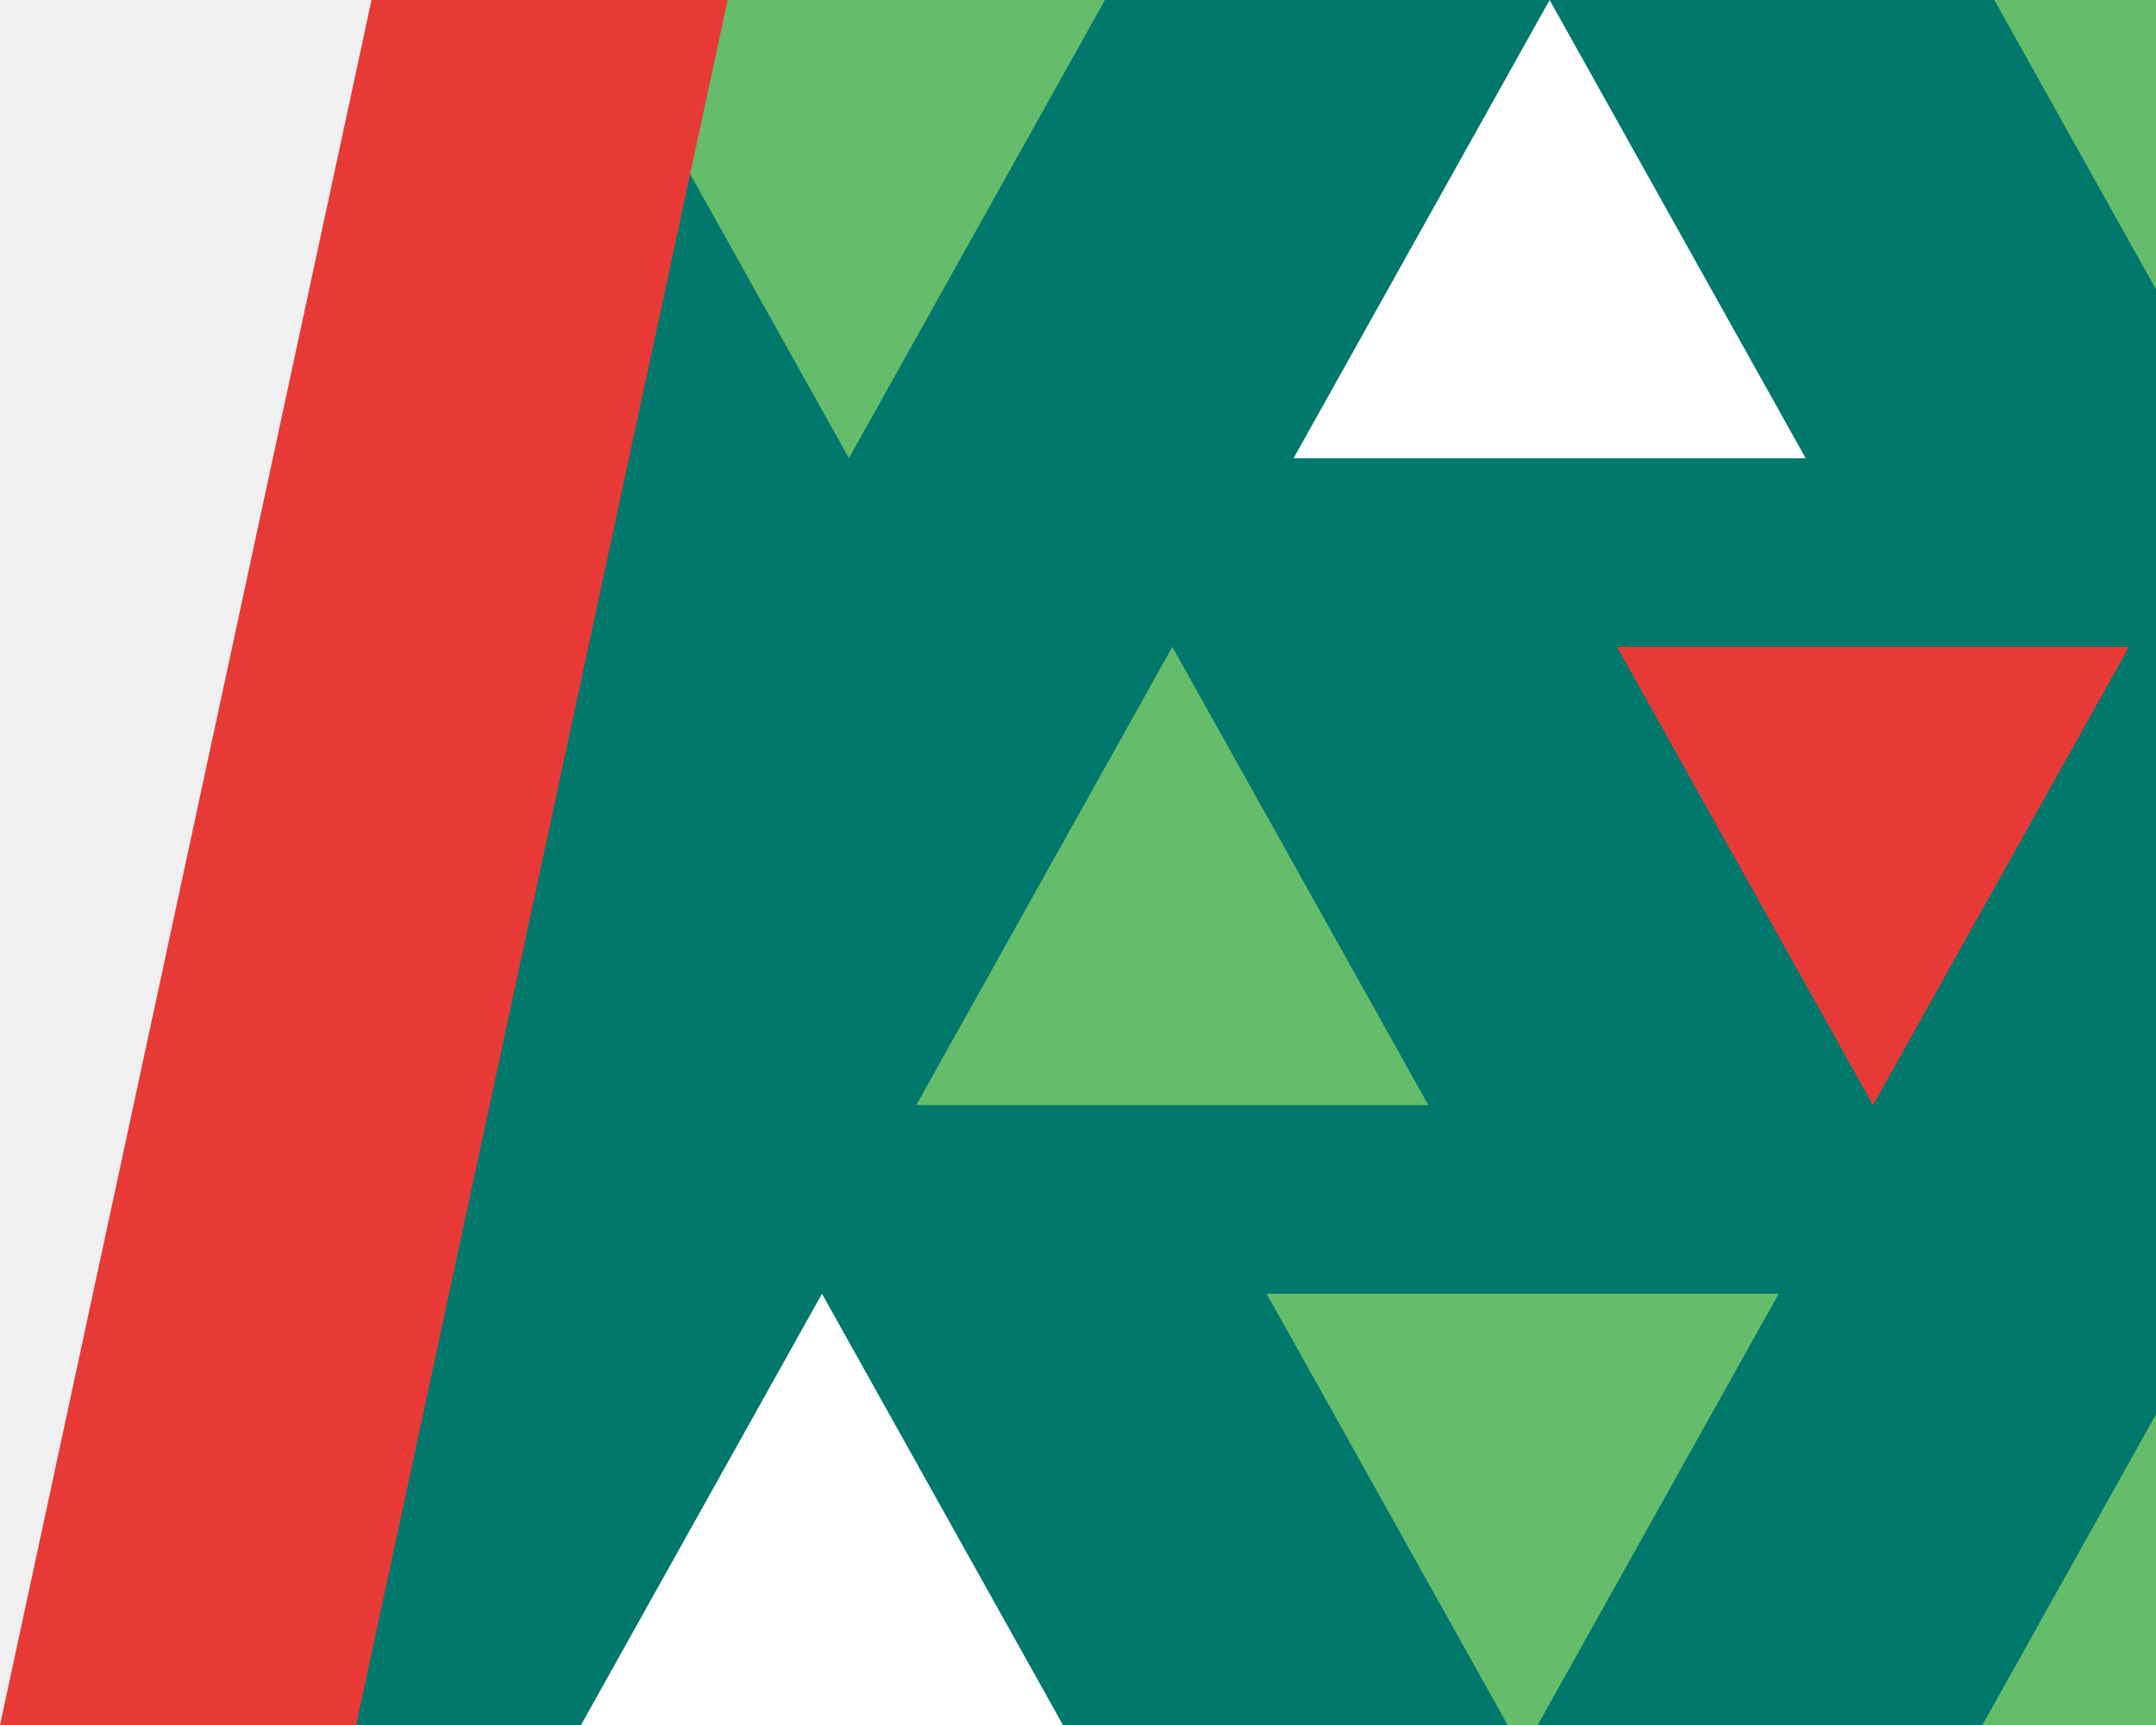
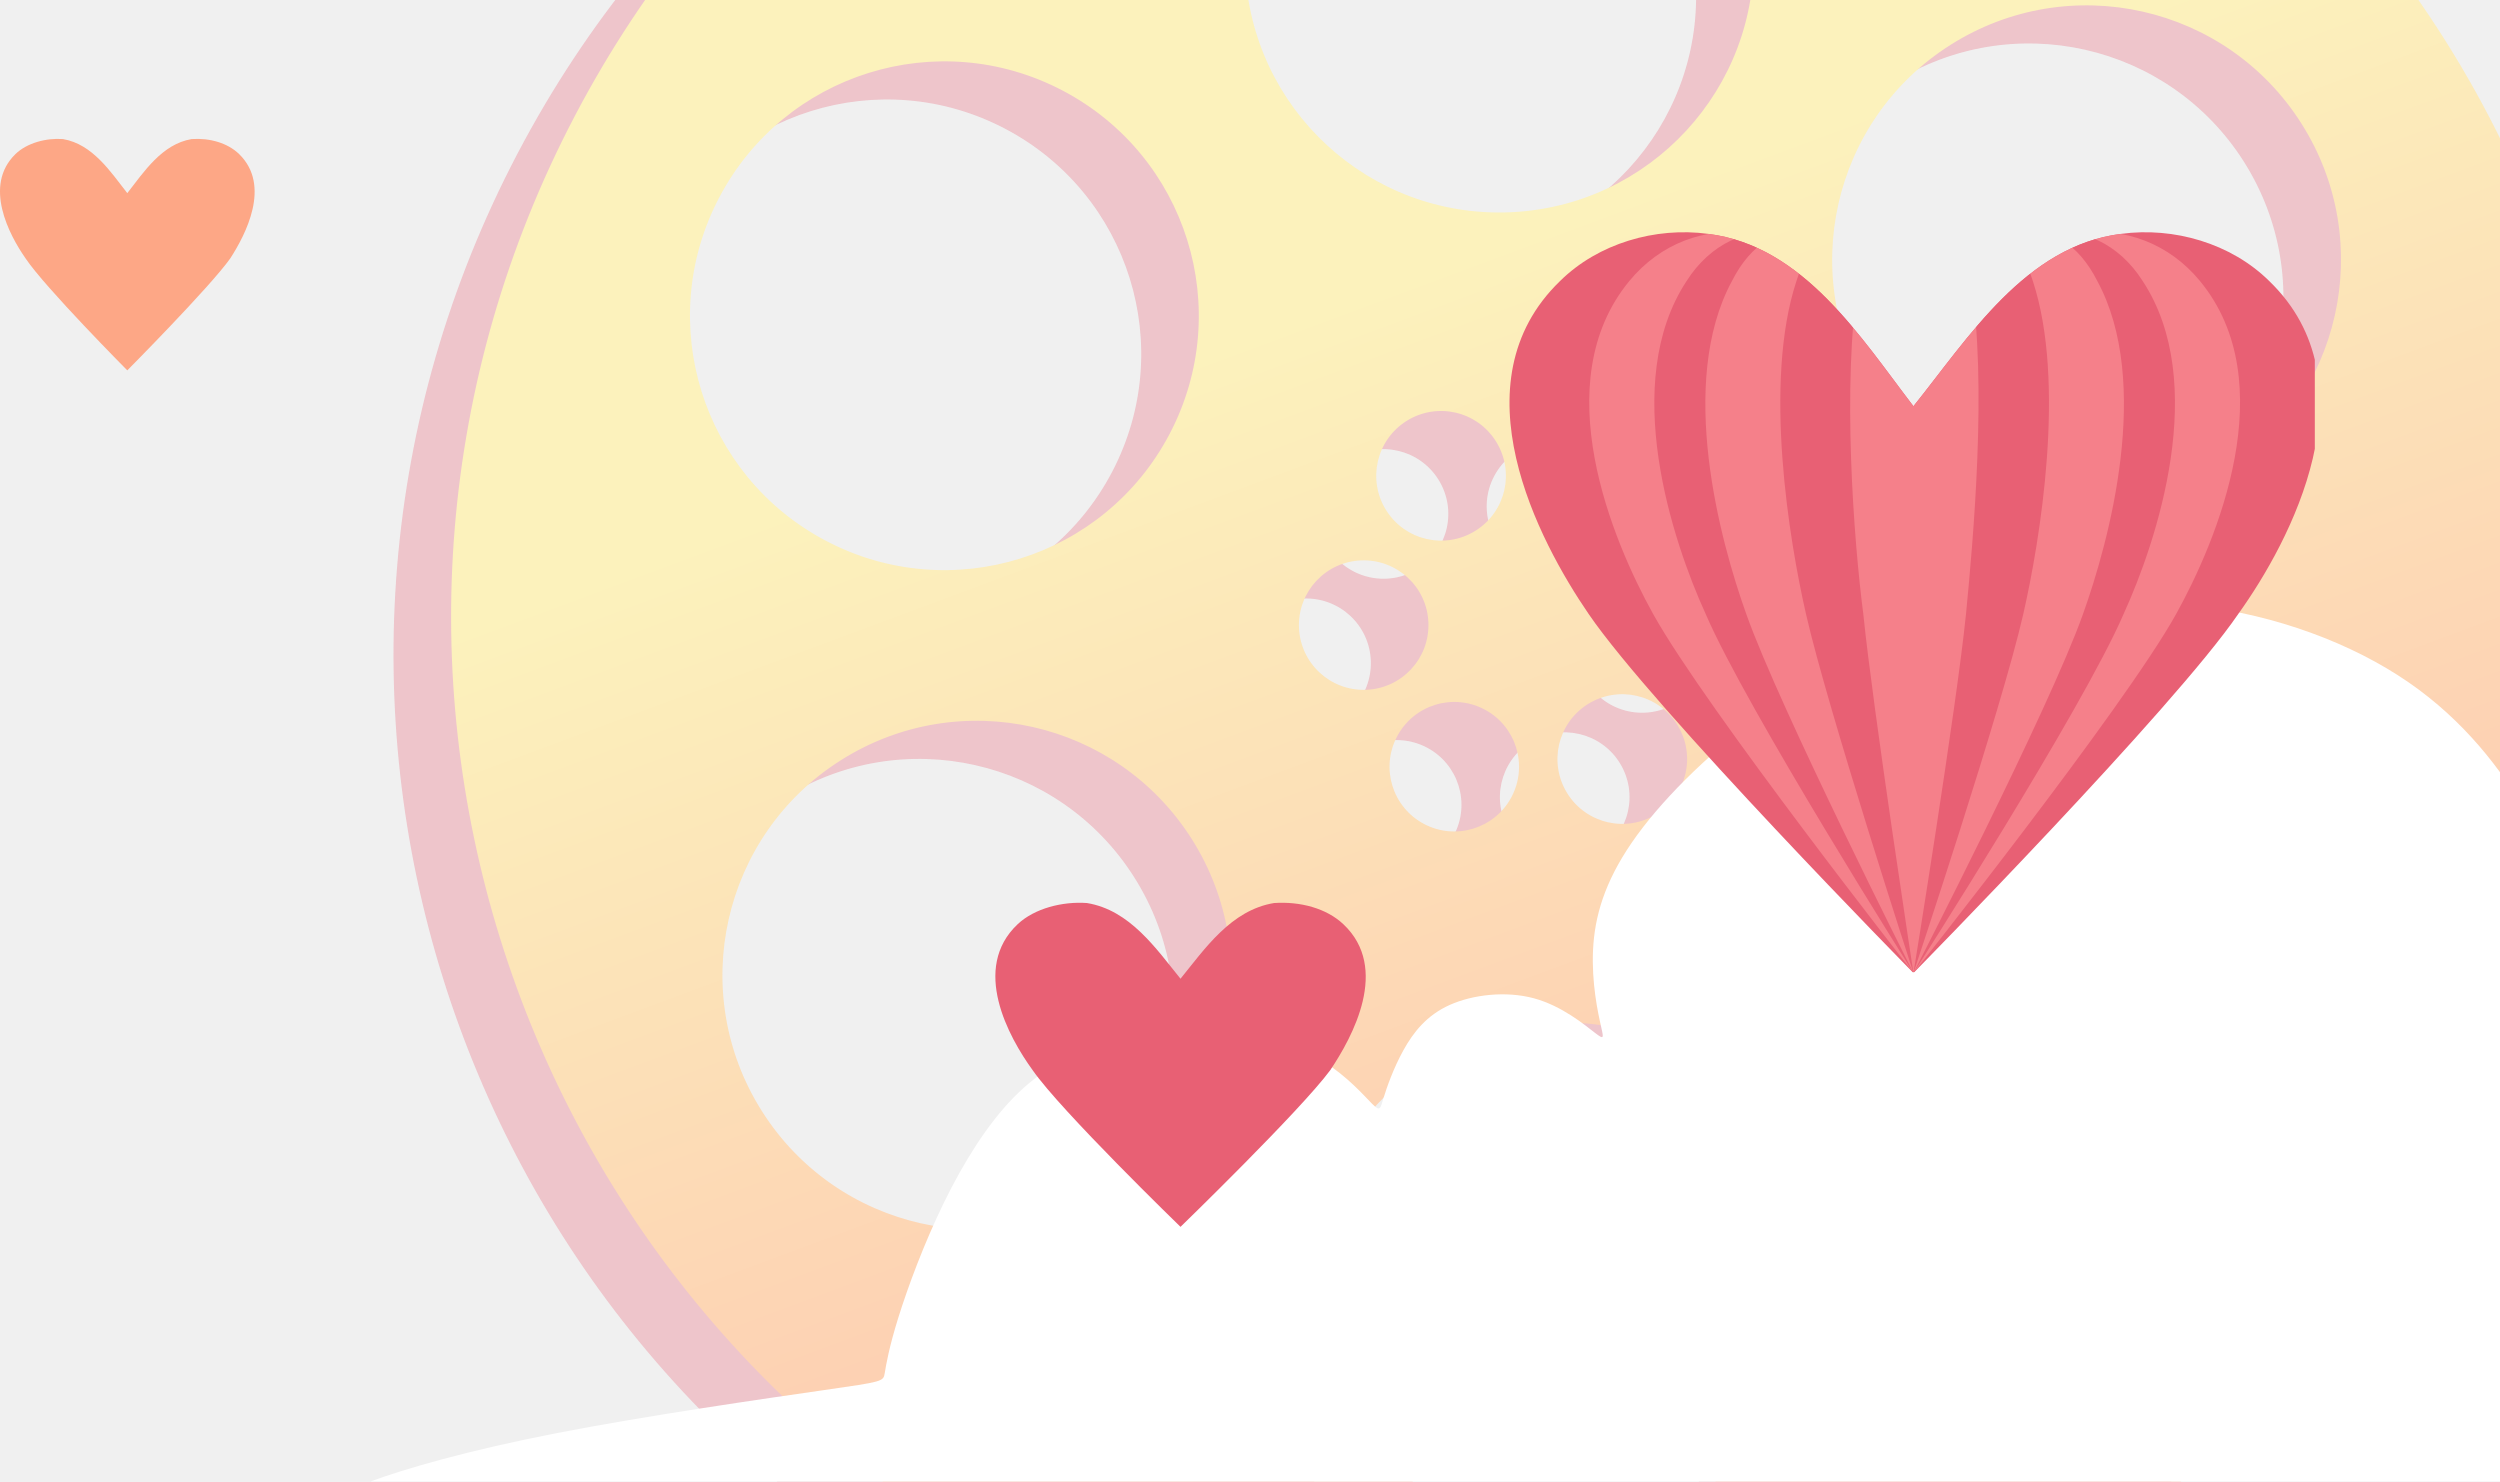
- <svg xmlns="http://www.w3.org/2000/svg" width="80" height="64" viewBox="0 0 80 64" fill="none">
-   <g clip-path="url(#clip0_1503_1313)">
-     <g clip-path="url(#clip1_1503_1313)">
-       <path d="M3 0H515V65H3V0Z" fill="#00786B" />
-       <path d="M5.5 0L15 17H-4L5.5 0Z" fill="#65BC6A" />
-       <path d="M31.5 17L41 0H22L31.5 17Z" fill="#65BC6A" />
-       <path d="M57.5 0L67 17H48L57.5 0Z" fill="white" />
-       <path d="M83.5 17L93 0H74L83.5 17Z" fill="#65BC6A" />
-       <path d="M17.5 41L27 24H8L17.5 41Z" fill="#00786B" />
-       <path d="M43.5 24L53 41H34L43.5 24Z" fill="#65BC6A" />
-       <path d="M69.5 41L79 24H60L69.5 41Z" fill="#E73A37" />
-       <path d="M30.5 48L40 65H21L30.5 48Z" fill="white" />
-       <path d="M56.5 65L66 48H47L56.5 65Z" fill="#65BC6A" />
-       <path d="M82.5 48L92 65H73L82.5 48Z" fill="#65BC6A" />
+ <svg xmlns="http://www.w3.org/2000/svg" width="108" height="64" viewBox="0 0 108 64" fill="none">
+   <g clip-path="url(#clip0_1573_172)">
+     <path d="M22.353 6.642C34.328 -16.181 62.542 -24.976 85.366 -13.003C108.192 -1.028 116.988 27.182 105.013 50.004C93.036 72.828 64.824 81.622 41.998 69.649C19.172 57.674 10.376 29.464 22.353 6.642ZM33.839 34.489C28.71 37.731 27.181 44.518 30.427 49.648C33.673 54.778 40.456 56.306 45.589 53.059C50.717 49.819 52.246 43.03 49 37.9C45.758 32.772 38.969 31.242 33.839 34.489ZM93.529 22.154C98.657 18.911 100.187 12.124 96.941 6.992C93.698 1.864 86.909 0.337 81.779 3.581C76.651 6.823 75.122 13.612 78.368 18.742C81.608 23.87 88.397 25.398 93.529 22.154ZM62.727 10.818C68.79 10.571 73.508 5.461 73.264 -0.604C73.019 -6.671 67.907 -11.386 61.84 -11.141C55.779 -10.892 51.059 -5.784 51.303 0.283C51.552 6.344 56.662 11.062 62.727 10.818ZM98.783 46.457C101.603 41.081 99.533 34.443 94.158 31.622C88.781 28.802 82.141 30.872 79.323 36.247C76.502 41.622 78.571 48.262 83.948 51.082C89.322 53.901 95.962 51.832 98.783 46.457ZM61.255 24.573C62.566 23.749 62.962 22.024 62.138 20.714C61.315 19.403 59.588 19.009 58.279 19.83C56.968 20.654 56.573 22.381 57.396 23.689C58.22 25 59.944 25.396 61.255 24.573ZM71.04 30.789C72.587 30.731 73.789 29.434 73.733 27.889C73.675 26.343 72.379 25.14 70.833 25.197C69.287 25.255 68.084 26.552 68.142 28.097C68.197 29.643 69.494 30.845 71.04 30.789ZM65.715 24.348C67.081 25.07 68.774 24.547 69.494 23.182C70.218 21.816 69.697 20.125 68.331 19.403C66.962 18.681 65.273 19.2 64.549 20.566C63.827 21.935 64.35 23.626 65.715 24.348ZM56.529 31.447C58.075 31.39 59.276 30.093 59.22 28.547C59.163 27.001 57.866 25.8 56.32 25.856C54.775 25.913 53.571 27.21 53.629 28.756C53.684 30.301 54.983 31.503 56.529 31.447ZM57.866 33.462C57.144 34.829 57.663 36.517 59.031 37.242C60.398 37.964 62.091 37.441 62.811 36.078C63.535 34.709 63.01 33.019 61.647 32.297C60.279 31.575 58.59 32.094 57.866 33.462ZM66.107 32.066C64.796 32.889 64.402 34.616 65.225 35.927C66.047 37.238 67.774 37.632 69.085 36.808C70.395 35.986 70.789 34.26 69.968 32.949C69.144 31.638 67.418 31.244 66.107 32.066ZM48.041 20.391C50.862 15.017 48.791 8.379 43.416 5.558C38.04 2.738 31.4 4.808 28.581 10.183C25.761 15.558 27.829 22.198 33.206 25.016C38.581 27.837 45.221 25.768 48.041 20.391ZM65.524 67.787C71.587 67.539 76.305 62.43 76.061 56.363C75.816 50.298 70.704 45.584 64.637 45.829C58.576 46.075 53.855 51.186 54.1 57.251C54.349 63.314 59.459 68.032 65.524 67.787Z" fill="#E86074" fill-opacity="0.302" />
+     <path d="M24.84 4.995C36.814 -17.828 65.029 -26.622 87.854 -14.648C110.68 -2.675 119.474 25.535 107.499 48.357C95.525 71.181 67.31 79.975 44.486 68.002C21.661 56.027 12.865 27.817 24.84 4.995ZM36.325 32.842C31.197 36.084 29.667 42.871 32.914 48.001C36.16 53.133 42.945 54.659 48.075 51.412C53.205 48.172 54.733 41.383 51.488 36.253C48.246 31.125 41.457 29.595 36.325 32.842ZM96.016 20.507C101.144 17.264 102.674 10.477 99.427 5.345C96.187 0.217 89.396 -1.31 84.266 1.936C79.138 5.176 77.608 11.965 80.854 17.095C84.097 22.223 90.886 23.753 96.016 20.507ZM65.216 9.171C71.277 8.924 75.997 3.814 75.752 -2.251C75.508 -8.318 70.393 -13.033 64.328 -12.788C58.266 -12.539 53.547 -7.431 53.792 -1.364C54.038 4.697 59.149 9.415 65.216 9.171ZM101.269 44.81C104.09 39.434 102.021 32.796 96.644 29.975C91.27 27.157 84.63 29.225 81.809 34.6C78.989 39.975 81.059 46.614 86.434 49.435C91.811 52.254 98.449 50.185 101.269 44.81ZM63.744 22.926C65.055 22.104 65.448 20.378 64.625 19.067C63.803 17.756 62.077 17.362 60.766 18.183C59.455 19.007 59.059 20.733 59.883 22.044C60.706 23.353 62.433 23.749 63.744 22.926ZM73.528 29.142C75.074 29.084 76.275 27.787 76.22 26.241C76.162 24.696 74.865 23.492 73.32 23.55C71.774 23.608 70.57 24.905 70.628 26.45C70.684 27.996 71.983 29.197 73.528 29.142ZM68.201 22.699C69.568 23.423 71.261 22.9 71.981 21.535C72.705 20.169 72.186 18.478 70.817 17.756C69.451 17.034 67.76 17.553 67.038 18.919C66.314 20.288 66.839 21.979 68.201 22.699ZM59.015 29.8C60.561 29.742 61.764 28.445 61.707 26.9C61.651 25.354 60.352 24.153 58.806 24.209C57.261 24.266 56.059 25.563 56.115 27.109C56.173 28.654 57.47 29.856 59.015 29.8ZM60.354 31.815C59.63 33.182 60.151 34.87 61.518 35.595C62.884 36.317 64.577 35.794 65.297 34.431C66.021 33.062 65.496 31.372 64.133 30.649C62.767 29.927 61.076 30.447 60.354 31.815ZM68.593 30.419C67.284 31.242 66.888 32.969 67.712 34.28C68.534 35.591 70.26 35.984 71.571 35.163C72.882 34.339 73.278 32.613 72.454 31.302C71.631 29.991 69.906 29.597 68.593 30.419ZM50.528 18.744C53.348 13.37 51.279 6.732 45.903 3.911C40.528 1.091 33.888 3.161 31.068 8.536C28.247 13.911 30.318 20.55 35.692 23.369C41.069 26.19 47.709 24.121 50.528 18.744ZM68.012 66.14C74.073 65.891 78.794 60.783 78.549 54.716C78.304 48.651 73.19 43.937 67.125 44.182C61.062 44.428 56.344 49.539 56.589 55.604C56.835 61.666 61.945 66.385 68.012 66.14Z" fill="url(#paint0_linear_1573_172)" />
+     <path fill-rule="evenodd" clip-rule="evenodd" d="M37.49 65.982C60.205 65.938 105.554 65.816 128.244 65.754C150.935 65.693 150.968 65.692 150.984 65.692C151 65.692 151 65.692 151 65.488C151 65.284 151 64.875 150.571 64.262C150.142 63.648 149.283 62.831 147.279 62.239C145.276 61.646 142.128 61.278 139.471 61.073C136.813 60.869 134.646 60.828 133.584 60.726C132.521 60.623 132.561 60.46 132.479 59.336C132.398 58.211 132.194 56.127 130.926 54.206C129.658 52.284 127.328 50.526 125.202 49.709C123.076 48.891 121.155 49.014 120.194 49.095C119.233 49.177 119.233 49.218 119.069 48.544C118.906 47.869 118.579 46.479 117.945 45.396C117.312 44.313 116.371 43.536 115.288 43.188C114.204 42.841 112.977 42.922 112.365 42.964C111.751 43.005 111.751 43.005 111.67 42.493C111.588 41.983 111.424 40.961 111.077 39.693C110.729 38.425 110.197 36.913 109.135 35.094C108.071 33.275 106.477 31.149 104.045 29.473C101.612 27.797 98.341 26.571 94.887 26.162C91.431 25.753 87.793 26.162 84.727 26.918C81.66 27.674 79.166 28.778 76.836 30.352C74.505 31.926 72.339 33.97 70.969 35.748C69.599 37.526 69.027 39.039 68.863 40.49C68.7 41.941 68.945 43.332 69.109 44.088C69.272 44.844 69.354 44.966 68.904 44.62C68.454 44.271 67.473 43.454 66.267 43.127C65.061 42.8 63.631 42.964 62.629 43.413C61.627 43.863 61.055 44.598 60.625 45.375C60.196 46.152 59.91 46.97 59.767 47.44C59.624 47.91 59.624 48.033 59.276 47.685C58.929 47.338 58.233 46.52 57.13 45.825C56.026 45.13 54.513 44.558 52.837 44.414C51.161 44.271 49.32 44.558 47.767 45.048C46.213 45.539 44.946 46.234 43.801 47.399C42.657 48.564 41.634 50.199 40.776 51.957C39.917 53.715 39.222 55.595 38.813 56.904C38.404 58.211 38.282 58.947 38.221 59.316C38.159 59.684 38.159 59.684 35.604 60.051C33.049 60.419 27.938 61.155 24.054 61.911C20.171 62.668 17.513 63.444 15.981 64.009C14.449 64.574 14.043 64.927 14.003 65.216C13.964 65.506 14.292 65.731 14.495 65.861C14.698 65.991 14.777 66.026 37.49 65.982Z" fill="white" />
+     <g clip-path="url(#clip1_1573_172)">
+       <path d="M98.032 12.142C96.382 10.51 93.906 9.796 91.636 10.102C87.51 10.612 85.034 14.591 82.661 17.549C80.391 14.591 77.915 10.612 73.789 10.102C71.519 9.796 69.043 10.51 67.393 12.142C62.854 16.529 66.464 23.364 68.631 26.526C71.416 30.607 82.661 42.033 82.661 42.033C82.661 42.033 93.906 30.607 96.691 26.526C98.961 23.364 102.572 16.529 98.032 12.142Z" fill="#E86074" />
+       <mask id="mask0_1573_172" style="mask-type:luminance" maskUnits="userSpaceOnUse" x="65" y="10" width="36" height="33">
+         <path d="M98.032 12.142C96.382 10.51 93.906 9.796 91.636 10.102C87.51 10.612 85.034 14.591 82.661 17.549C80.391 14.591 77.915 10.612 73.789 10.102C71.519 9.796 69.043 10.51 67.393 12.142C62.854 16.529 66.464 23.364 68.631 26.526C71.416 30.607 82.661 42.033 82.661 42.033C82.661 42.033 93.906 30.607 96.691 26.526C98.961 23.364 102.572 16.529 98.032 12.142Z" fill="white" />
+       </mask>
+       <g mask="url(#mask0_1573_172)">
+         <path d="M95.041 12.142C93.7 10.51 91.739 9.796 89.882 10.102C86.581 10.612 84.621 14.591 82.661 17.549C80.804 14.591 78.844 10.612 75.543 10.102C73.686 9.796 71.726 10.51 70.385 12.142C66.774 16.529 69.662 23.364 71.416 26.526C73.686 30.607 82.661 42.033 82.661 42.033C82.661 42.033 91.739 30.607 94.009 26.526C95.763 23.364 98.651 16.529 95.041 12.142Z" fill="#F5808A" />
+         <path d="M92.565 12.142C91.533 10.51 89.882 9.796 88.438 10.102C85.756 10.612 84.208 14.591 82.661 17.549C81.217 14.591 79.669 10.612 76.987 10.102C75.543 9.796 73.892 10.51 72.86 12.142C69.972 16.529 72.242 23.364 73.686 26.526C75.439 30.607 82.661 42.033 82.661 42.033C82.661 42.033 89.986 30.607 91.739 26.526C93.184 23.364 95.453 16.529 92.565 12.142Z" fill="#E86074" />
+         <path d="M90.605 12.142C89.779 10.51 88.541 9.796 87.303 10.102C85.24 10.612 83.899 14.591 82.661 17.549C81.526 14.591 80.185 10.612 78.122 10.102C76.884 9.796 75.646 10.51 74.82 12.142C72.448 16.529 74.305 23.364 75.439 26.526C76.884 30.607 82.661 42.033 82.661 42.033C82.661 42.033 88.541 30.607 89.986 26.526C91.12 23.364 92.977 16.529 90.605 12.142Z" fill="#F5808A" />
+         <path d="M87.819 12.142C87.303 10.51 86.478 9.796 85.653 10.102C84.311 10.612 83.486 14.591 82.661 17.549C81.939 14.591 81.114 10.612 79.772 10.102C78.947 9.796 78.122 10.51 77.606 12.142C76.162 16.529 77.296 23.364 78.019 26.526C78.947 30.607 82.661 42.033 82.661 42.033C82.661 42.033 86.478 30.607 87.406 26.526C88.129 23.364 89.263 16.529 87.819 12.142Z" fill="#E86074" />
+         <path d="M85.137 12.142C84.931 10.51 84.518 9.796 84.105 10.102C83.486 10.612 83.074 14.591 82.661 17.549C82.352 14.591 81.939 10.612 81.32 10.102C80.907 9.796 80.495 10.51 80.288 12.142C79.566 16.529 80.082 23.364 80.495 26.526C80.907 30.607 82.661 42.033 82.661 42.033C82.661 42.033 84.518 30.607 84.931 26.526C85.24 23.364 85.859 16.529 85.137 12.142Z" fill="#F5808A" />
+       </g>
    </g>
-     <path d="M10 59H16V64H10V59Z" fill="#00786B" />
-     <path fill-rule="evenodd" clip-rule="evenodd" d="M-22.785 64L-23 65H13L27 0H13.785L0 64H-22.785Z" fill="#E73A37" />
+     <path d="M58.031 39.924C57.304 39.239 56.172 38.935 55.04 39.011C53.181 39.316 52.049 40.988 50.998 42.281C49.947 40.988 48.816 39.316 46.956 39.011C45.906 38.935 44.693 39.239 43.965 39.924C41.944 41.824 43.561 44.789 44.612 46.234C45.825 47.982 50.998 53 50.998 53C50.998 53 56.172 47.982 57.465 46.234C58.435 44.789 60.052 41.824 58.031 39.924Z" fill="#E86074" />
+     <path d="M10.334 6.66C9.834 6.171 9.056 5.954 8.278 6.008C6.999 6.225 6.221 7.42 5.499 8.343C4.776 7.42 3.998 6.225 2.72 6.008C1.998 5.954 1.164 6.171 0.664 6.66C-0.726 8.017 0.386 10.135 1.108 11.167C1.942 12.416 5.499 16 5.499 16C5.499 16 9.056 12.416 9.945 11.167C10.612 10.135 11.723 8.017 10.334 6.66Z" fill="#FDA786" />
  </g>
  <defs>
-     <clipPath id="clip0_1503_1313">
-       <rect width="80" height="64" fill="white" />
+     <linearGradient id="paint0_linear_1573_172" x1="43.023" y1="70.095" x2="26.206" y2="24.859" gradientUnits="userSpaceOnUse">
+       <stop stop-color="#FDC6B0" />
+       <stop offset="1" stop-color="#FCF2BC" />
+     </linearGradient>
+     <clipPath id="clip0_1573_172">
+       <rect width="108" height="64" fill="white" />
    </clipPath>
-     <clipPath id="clip1_1503_1313">
-       <rect width="501" height="65" fill="white" transform="translate(14)" />
+     <clipPath id="clip1_1573_172">
+       <rect width="35" height="32" fill="white" transform="translate(65 10)" />
    </clipPath>
  </defs>
</svg>
